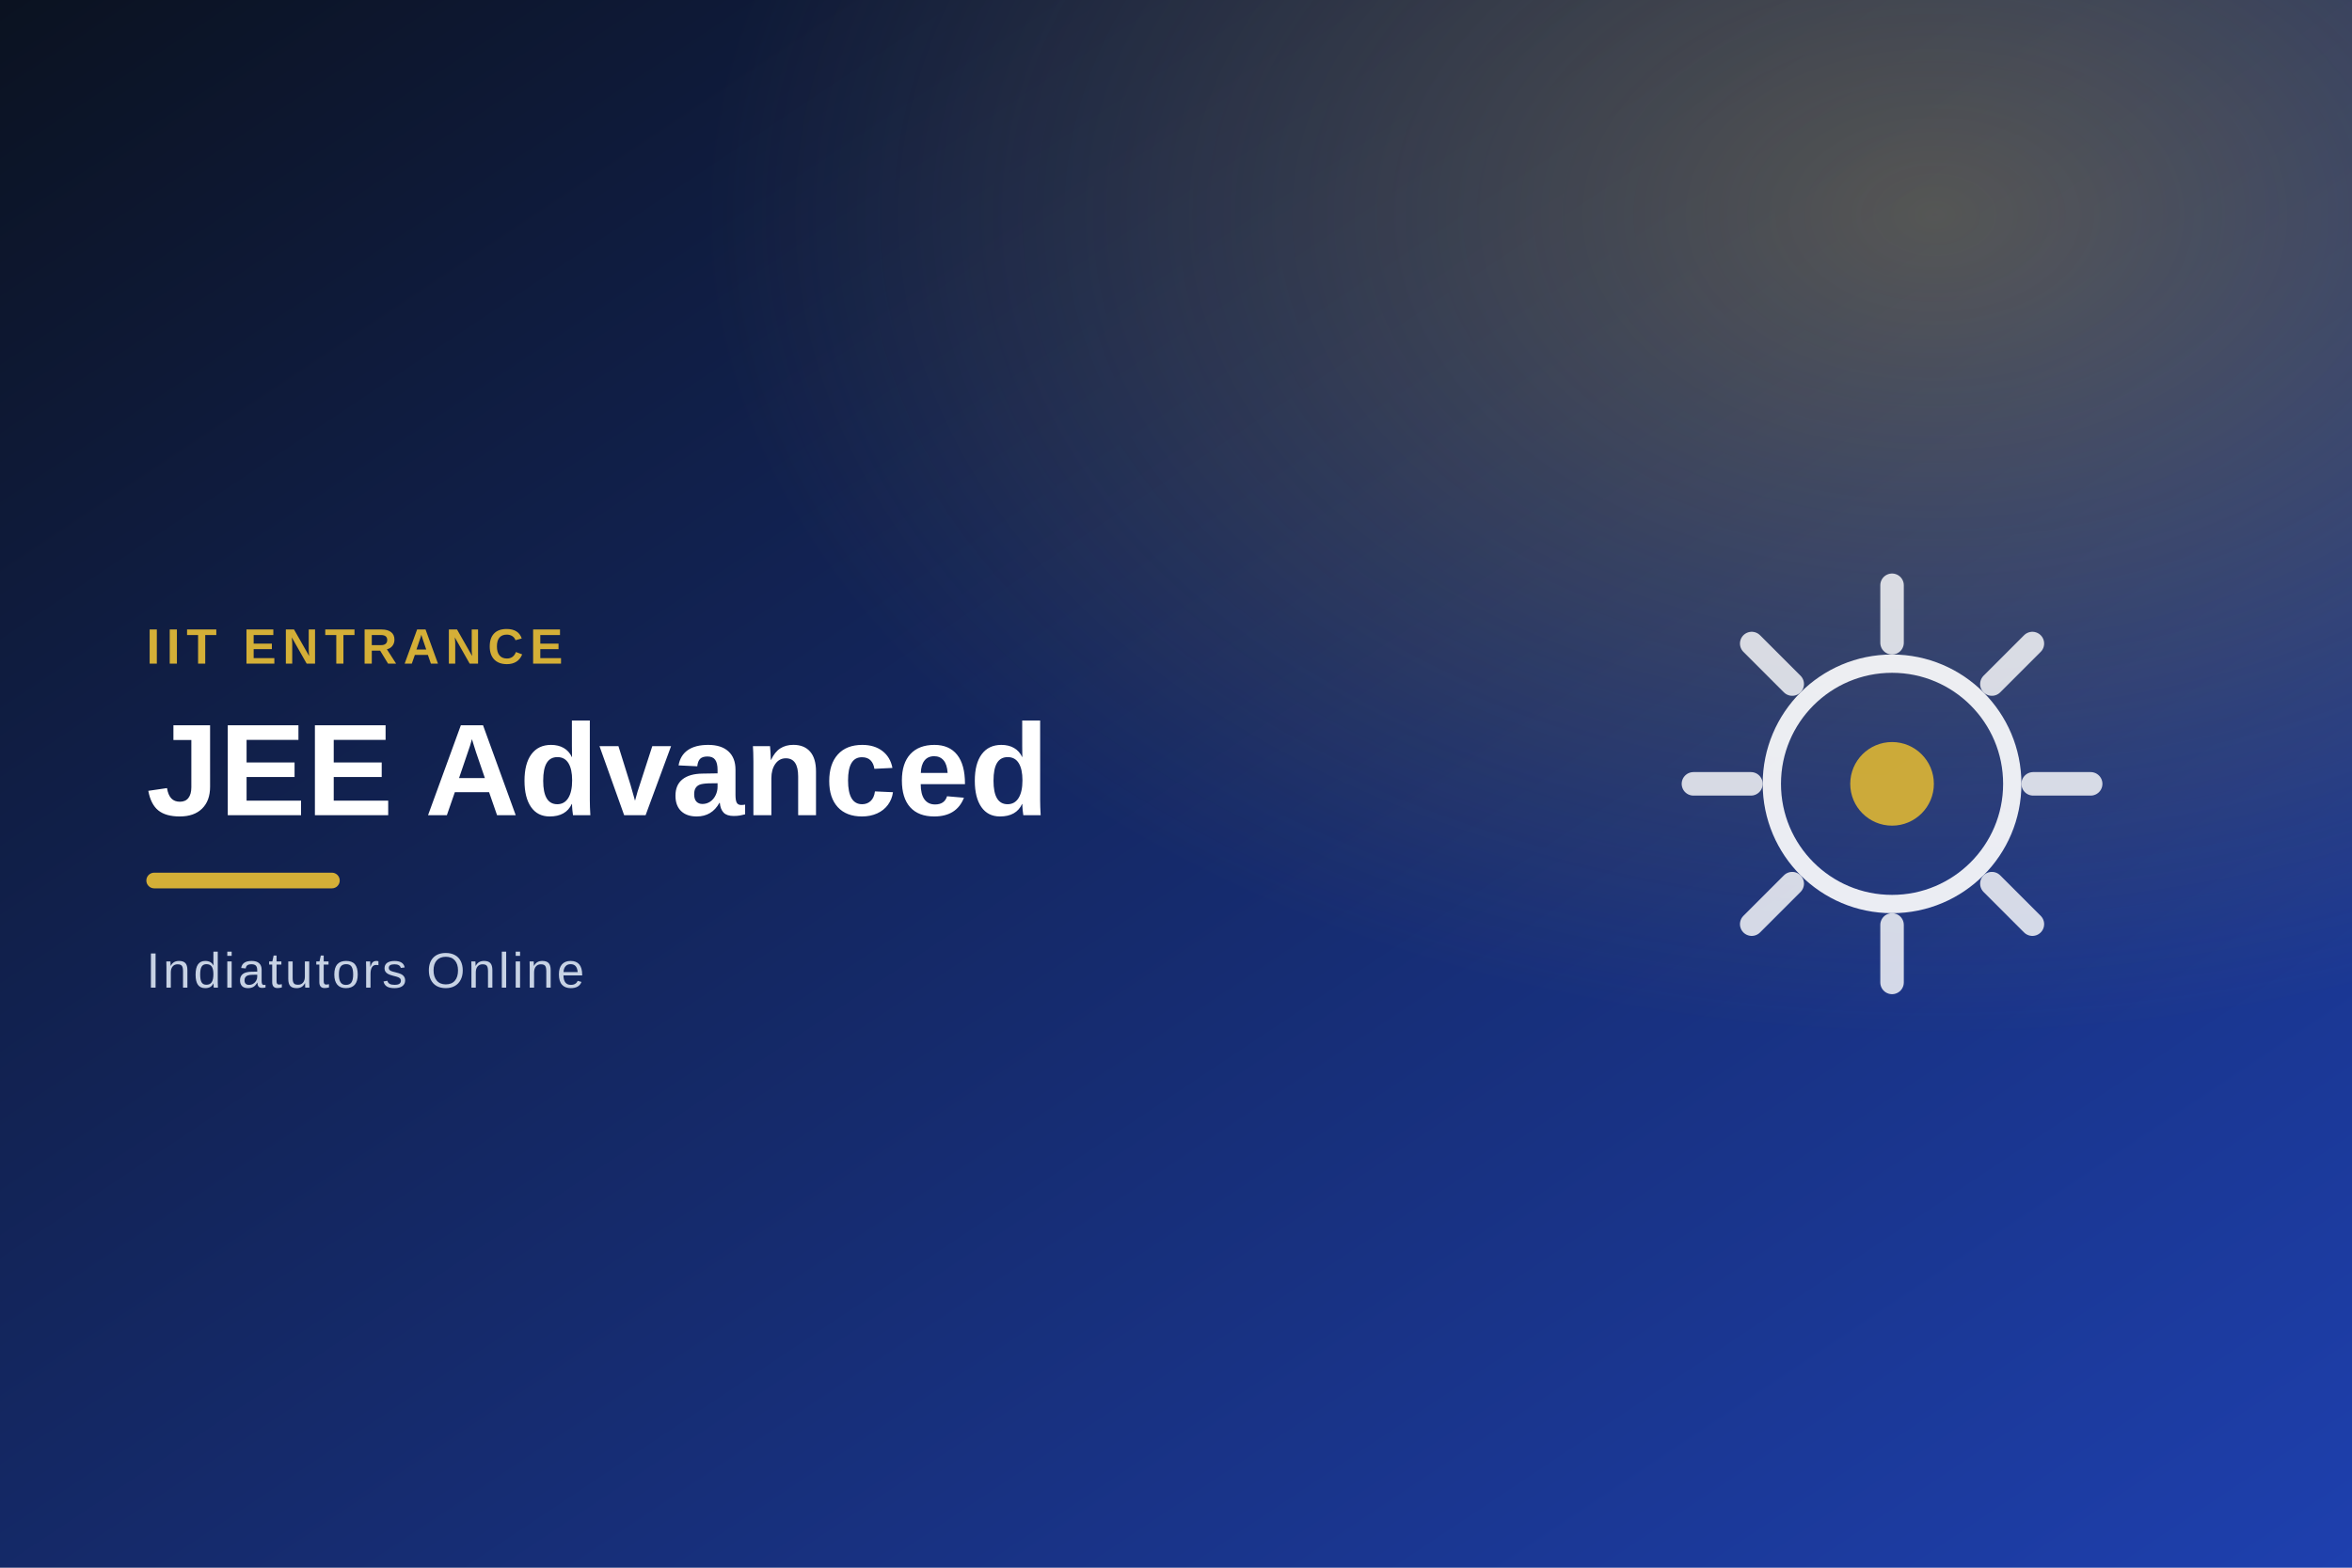
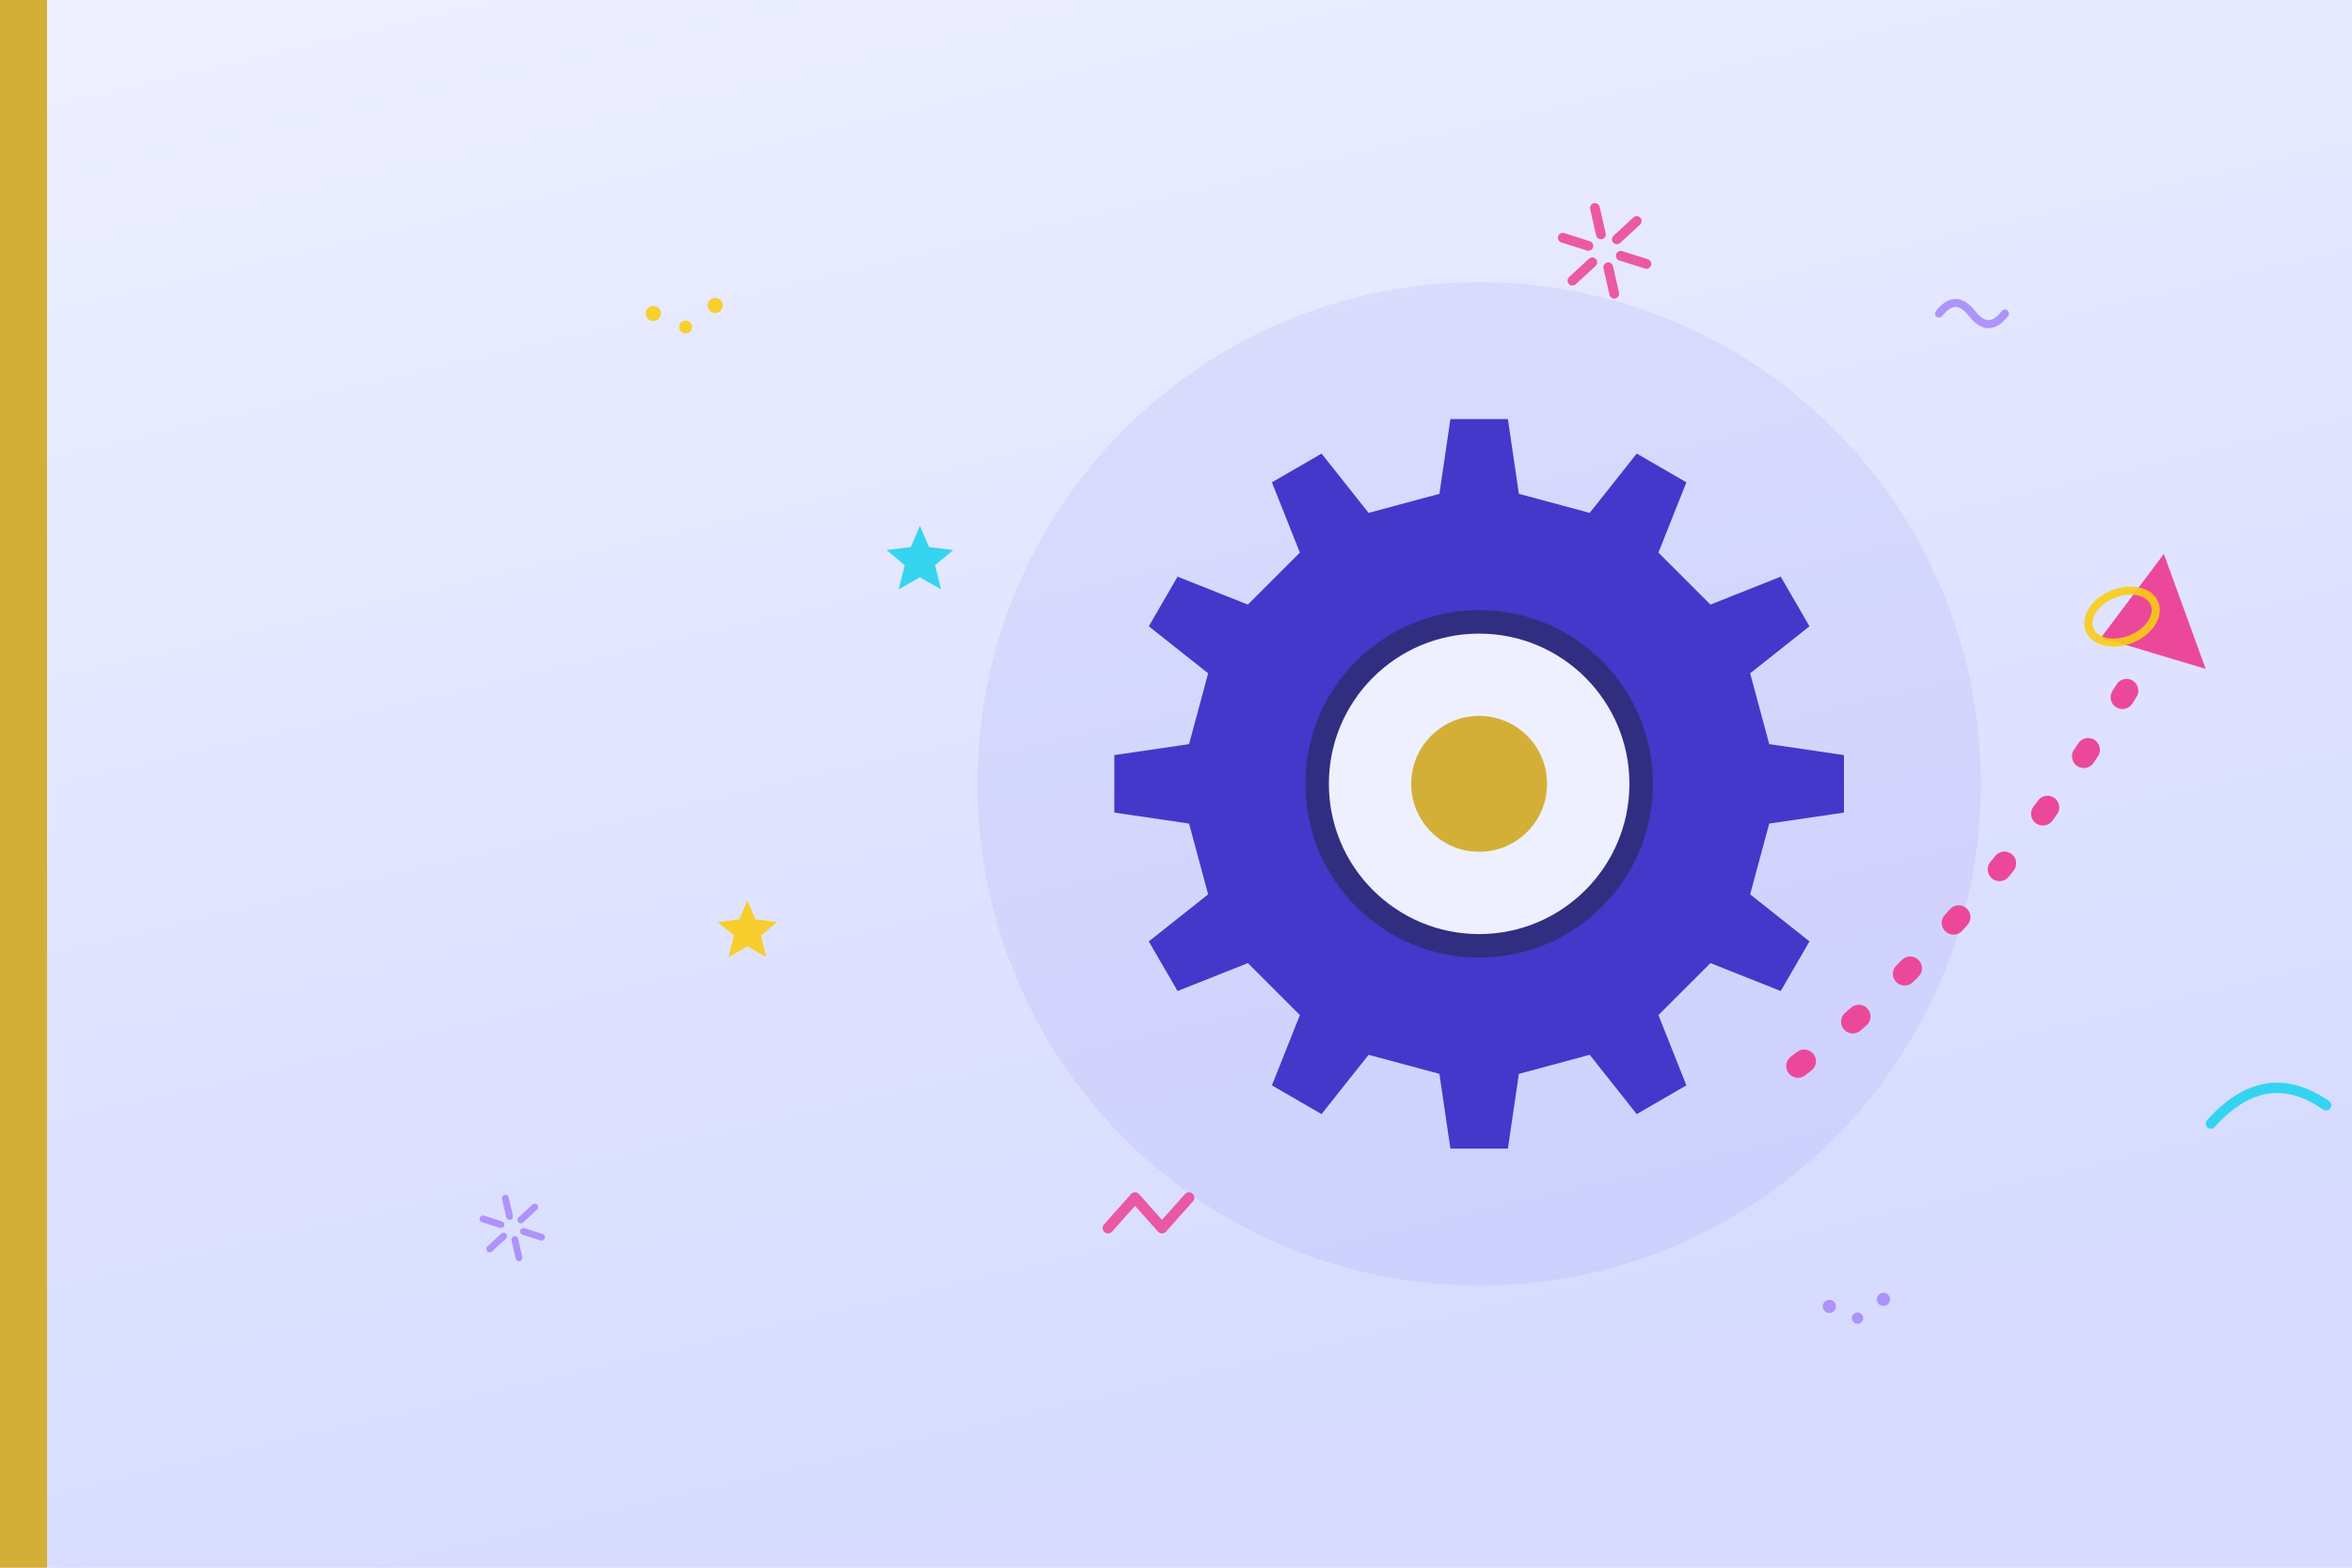
- <svg xmlns="http://www.w3.org/2000/svg" width="900" height="600" viewBox="0 0 900 600">
+ <svg xmlns="http://www.w3.org/2000/svg" width="900" height="600" viewBox="0 0 900 600" preserveAspectRatio="xMidYMid slice">
  <defs>
-     <linearGradient id="bg" x1="0" y1="0" x2="1" y2="1">
-       <stop offset="0%" stop-color="#0B1220" />
-       <stop offset="100%" stop-color="#1E40AF" />
+     <linearGradient id="bg" x1="0" y1="0" x2="0.35" y2="1">
+       <stop offset="0%" stop-color="#EEF0FF" />
+       <stop offset="100%" stop-color="#D6DBFF" />
    </linearGradient>
-     <radialGradient id="glow" cx="82%" cy="14%" r="52%">
-       <stop offset="0%" stop-color="#D4AF37" stop-opacity=".34" />
-       <stop offset="100%" stop-color="#D4AF37" stop-opacity="0" />
-     </radialGradient>
  </defs>
  <rect width="900" height="600" fill="url(#bg)" />
-   <rect width="900" height="600" fill="url(#glow)" />
-   <g transform="translate(604.0,180.0) scale(1.000)" opacity=".95">
-     <circle cx="120" cy="120" r="46" fill="none" stroke="#fff" stroke-width="7" opacity=".95" />
-     <circle cx="120" cy="120" r="16" fill="#D4AF37" />
-     <line x1="174.0" y1="120.0" x2="196.0" y2="120.0" stroke="#fff" stroke-width="9" stroke-linecap="round" opacity=".85" />
-     <line x1="158.2" y1="158.2" x2="173.7" y2="173.7" stroke="#fff" stroke-width="9" stroke-linecap="round" opacity=".85" />
-     <line x1="120.0" y1="174.0" x2="120.0" y2="196.0" stroke="#fff" stroke-width="9" stroke-linecap="round" opacity=".85" />
-     <line x1="81.8" y1="158.2" x2="66.3" y2="173.7" stroke="#fff" stroke-width="9" stroke-linecap="round" opacity=".85" />
-     <line x1="66.0" y1="120.0" x2="44.0" y2="120.0" stroke="#fff" stroke-width="9" stroke-linecap="round" opacity=".85" />
-     <line x1="81.8" y1="81.8" x2="66.3" y2="66.3" stroke="#fff" stroke-width="9" stroke-linecap="round" opacity=".85" />
-     <line x1="120.0" y1="66.0" x2="120.0" y2="44.0" stroke="#fff" stroke-width="9" stroke-linecap="round" opacity=".85" />
-     <line x1="158.2" y1="81.8" x2="173.7" y2="66.3" stroke="#fff" stroke-width="9" stroke-linecap="round" opacity=".85" />
+   <g transform="translate(566 300)">
+     <circle r="192" fill="#4F46E5" opacity=".08" />
+     <path d="M111.0 -15.2 L139.6 -11.0 L139.6 11.0 L111.0 15.2 L103.7 42.3 L126.4 60.3 L115.4 79.3 L88.5 68.6 L68.6 88.5 L79.3 115.4 L60.3 126.4 L42.3 103.7 L15.2 111.0 L11.0 139.6 L-11.0 139.6 L-15.2 111.0 L-42.3 103.7 L-60.3 126.4 L-79.3 115.4 L-68.6 88.5 L-88.5 68.6 L-115.4 79.3 L-126.4 60.3 L-103.7 42.3 L-111.0 15.2 L-139.6 11.0 L-139.6 -11.0 L-111.0 -15.2 L-103.7 -42.3 L-126.4 -60.3 L-115.4 -79.3 L-88.5 -68.6 L-68.6 -88.5 L-79.3 -115.4 L-60.3 -126.4 L-42.3 -103.7 L-15.2 -111.0 L-11.0 -139.6 L11.0 -139.6 L15.2 -111.0 L42.3 -103.7 L60.3 -126.4 L79.3 -115.4 L68.6 -88.5 L88.5 -68.6 L115.4 -79.3 L126.4 -60.3 L103.7 -42.3 Z" fill="#4338CA" />
+     <circle r="62" fill="#EEF0FF" />
+     <circle r="62" fill="none" stroke="#312E81" stroke-width="9" />
+     <circle r="26" fill="#D4AF37" />
+     <g transform="translate(122 108)">
+       <path d="M0 0 q80 -60 146 -178" fill="none" stroke="#EC4899" stroke-width="9" stroke-linecap="round" stroke-dasharray="3 24" />
+       <path d="M140 -196 l16 44 l-40 -12 z" fill="#EC4899" />
+     </g>
  </g>
-   <g transform="translate(56.0,254.0)">
-     <text x="0" y="0" font-family="Segoe UI,Arial,sans-serif" font-size="19.0" fill="#D4AF37" letter-spacing="2.40" font-weight="600">IIT ENTRANCE</text>
-     <text x="0" y="58.0" font-family="Segoe UI,Arial,sans-serif" font-size="50.0" fill="#ffffff" font-weight="700">JEE Advanced</text>
-     <rect x="0" y="80.0" width="74.0" height="6.0" rx="3" fill="#D4AF37" />
-     <text x="0" y="124.0" font-family="Segoe UI,Arial,sans-serif" font-size="19.0" fill="#c7d2e4" letter-spacing="1.10">Indiatutors Online</text>
+   <g>
+     <g opacity="0.9">
+       <line x1="200.3" y1="471.3" x2="207.2" y2="473.5" stroke="#A78BFA" stroke-width="2.61" stroke-linecap="round" />
+       <line x1="197.0" y1="474.4" x2="198.6" y2="481.4" stroke="#A78BFA" stroke-width="2.61" stroke-linecap="round" />
+       <line x1="192.7" y1="473.1" x2="187.4" y2="478.0" stroke="#A78BFA" stroke-width="2.61" stroke-linecap="round" />
+       <line x1="191.7" y1="468.7" x2="184.8" y2="466.5" stroke="#A78BFA" stroke-width="2.61" stroke-linecap="round" />
+       <line x1="195.0" y1="465.6" x2="193.4" y2="458.6" stroke="#A78BFA" stroke-width="2.61" stroke-linecap="round" />
+       <line x1="199.3" y1="466.9" x2="204.6" y2="462.0" stroke="#A78BFA" stroke-width="2.61" stroke-linecap="round" />
+     </g>
+     <g opacity="0.9">
+       <circle cx="250" cy="120" r="2.884" fill="#FACC15" />
+       <circle cx="262.36" cy="125.15" r="2.472" fill="#FACC15" />
+       <circle cx="273.69" cy="116.91" r="2.884" fill="#FACC15" />
+     </g>
+     <path d="M352 201.24 l 3.48 8.12 l 9.28 1.16 l -6.96 5.8 l 2.32 9.28 l -8.12 -4.64 l -8.12 4.64 l 2.32 -9.28 l -6.96 -5.8 l 9.28 -1.16 z" fill="#22D3EE" opacity="0.9" />
+     <path d="M424 470 l 10.32 -11.61 l 10.32 11.61 l 10.32 -11.61" fill="none" stroke="#EC4899" stroke-width="4.128" stroke-linecap="round" stroke-linejoin="round" opacity="0.9" />
+     <path d="M742 120 q 6.3 -8.1 12.6 0 t 12.6 0" fill="none" stroke="#A78BFA" stroke-width="3.06" stroke-linecap="round" opacity="0.9" />
+     <ellipse cx="812" cy="236" rx="13.39" ry="9.27" fill="none" stroke="#FACC15" stroke-width="3.09" transform="rotate(-22 812 236)" opacity="0.9" />
+     <path d="M846 430 q 20.88 -23.2 44.08 -6.96" fill="none" stroke="#22D3EE" stroke-width="3.944" stroke-linecap="round" opacity="0.9" />
+     <g opacity="0.9">
+       <line x1="620.2" y1="97.9" x2="630.0" y2="101.0" stroke="#EC4899" stroke-width="3.741" stroke-linecap="round" />
+       <line x1="615.4" y1="102.3" x2="617.7" y2="112.4" stroke="#EC4899" stroke-width="3.741" stroke-linecap="round" />
+       <line x1="609.3" y1="100.4" x2="601.7" y2="107.4" stroke="#EC4899" stroke-width="3.741" stroke-linecap="round" />
+       <line x1="607.8" y1="94.1" x2="598.0" y2="91.0" stroke="#EC4899" stroke-width="3.741" stroke-linecap="round" />
+       <line x1="612.6" y1="89.7" x2="610.3" y2="79.6" stroke="#EC4899" stroke-width="3.741" stroke-linecap="round" />
+       <line x1="618.7" y1="91.6" x2="626.3" y2="84.6" stroke="#EC4899" stroke-width="3.741" stroke-linecap="round" />
+     </g>
+     <g opacity="0.9">
+       <circle cx="700" cy="500" r="2.52" fill="#A78BFA" />
+       <circle cx="710.8" cy="504.5" r="2.16" fill="#A78BFA" />
+       <circle cx="720.7" cy="497.3" r="2.52" fill="#A78BFA" />
+     </g>
+     <path d="M286 344.67 l 3.09 7.21 l 8.24 1.03 l -6.18 5.15 l 2.06 8.24 l -7.21 -4.12 l -7.21 4.12 l 2.06 -8.24 l -6.18 -5.15 l 8.24 -1.03 z" fill="#FACC15" opacity="0.9" />
  </g>
+   <rect x="0" y="0" width="18" height="600" fill="#D4AF37" />
</svg>
